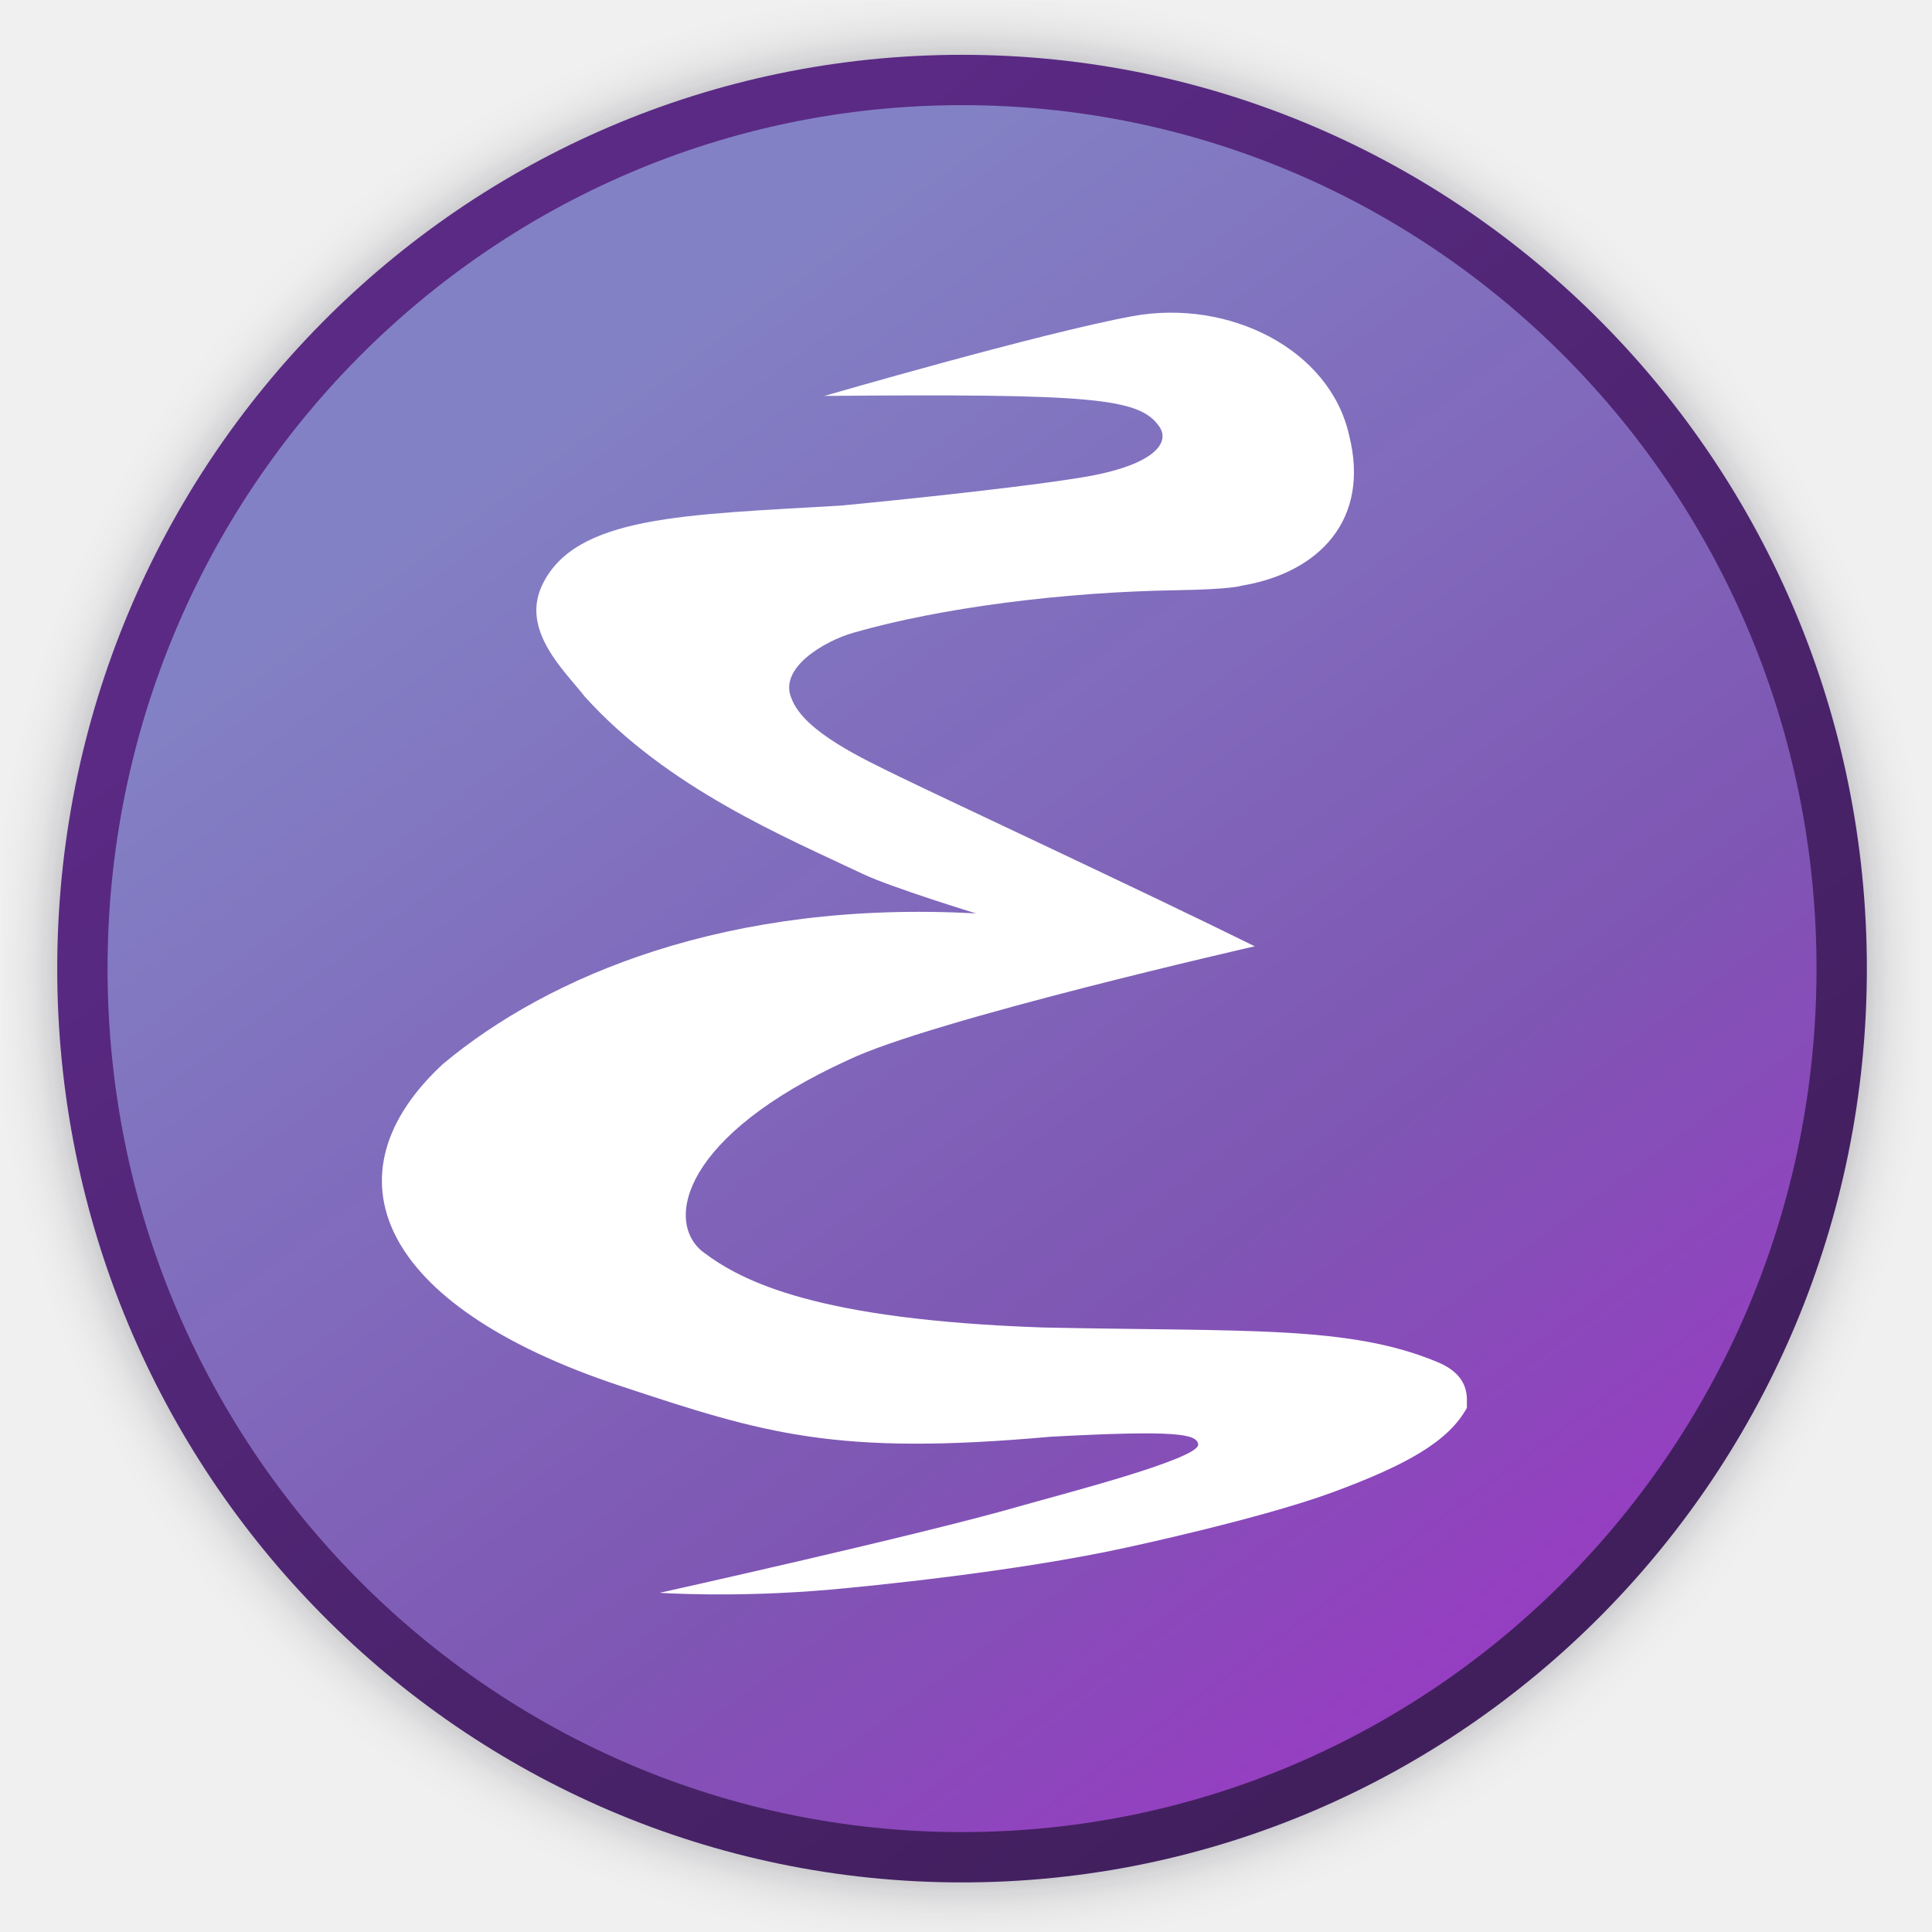
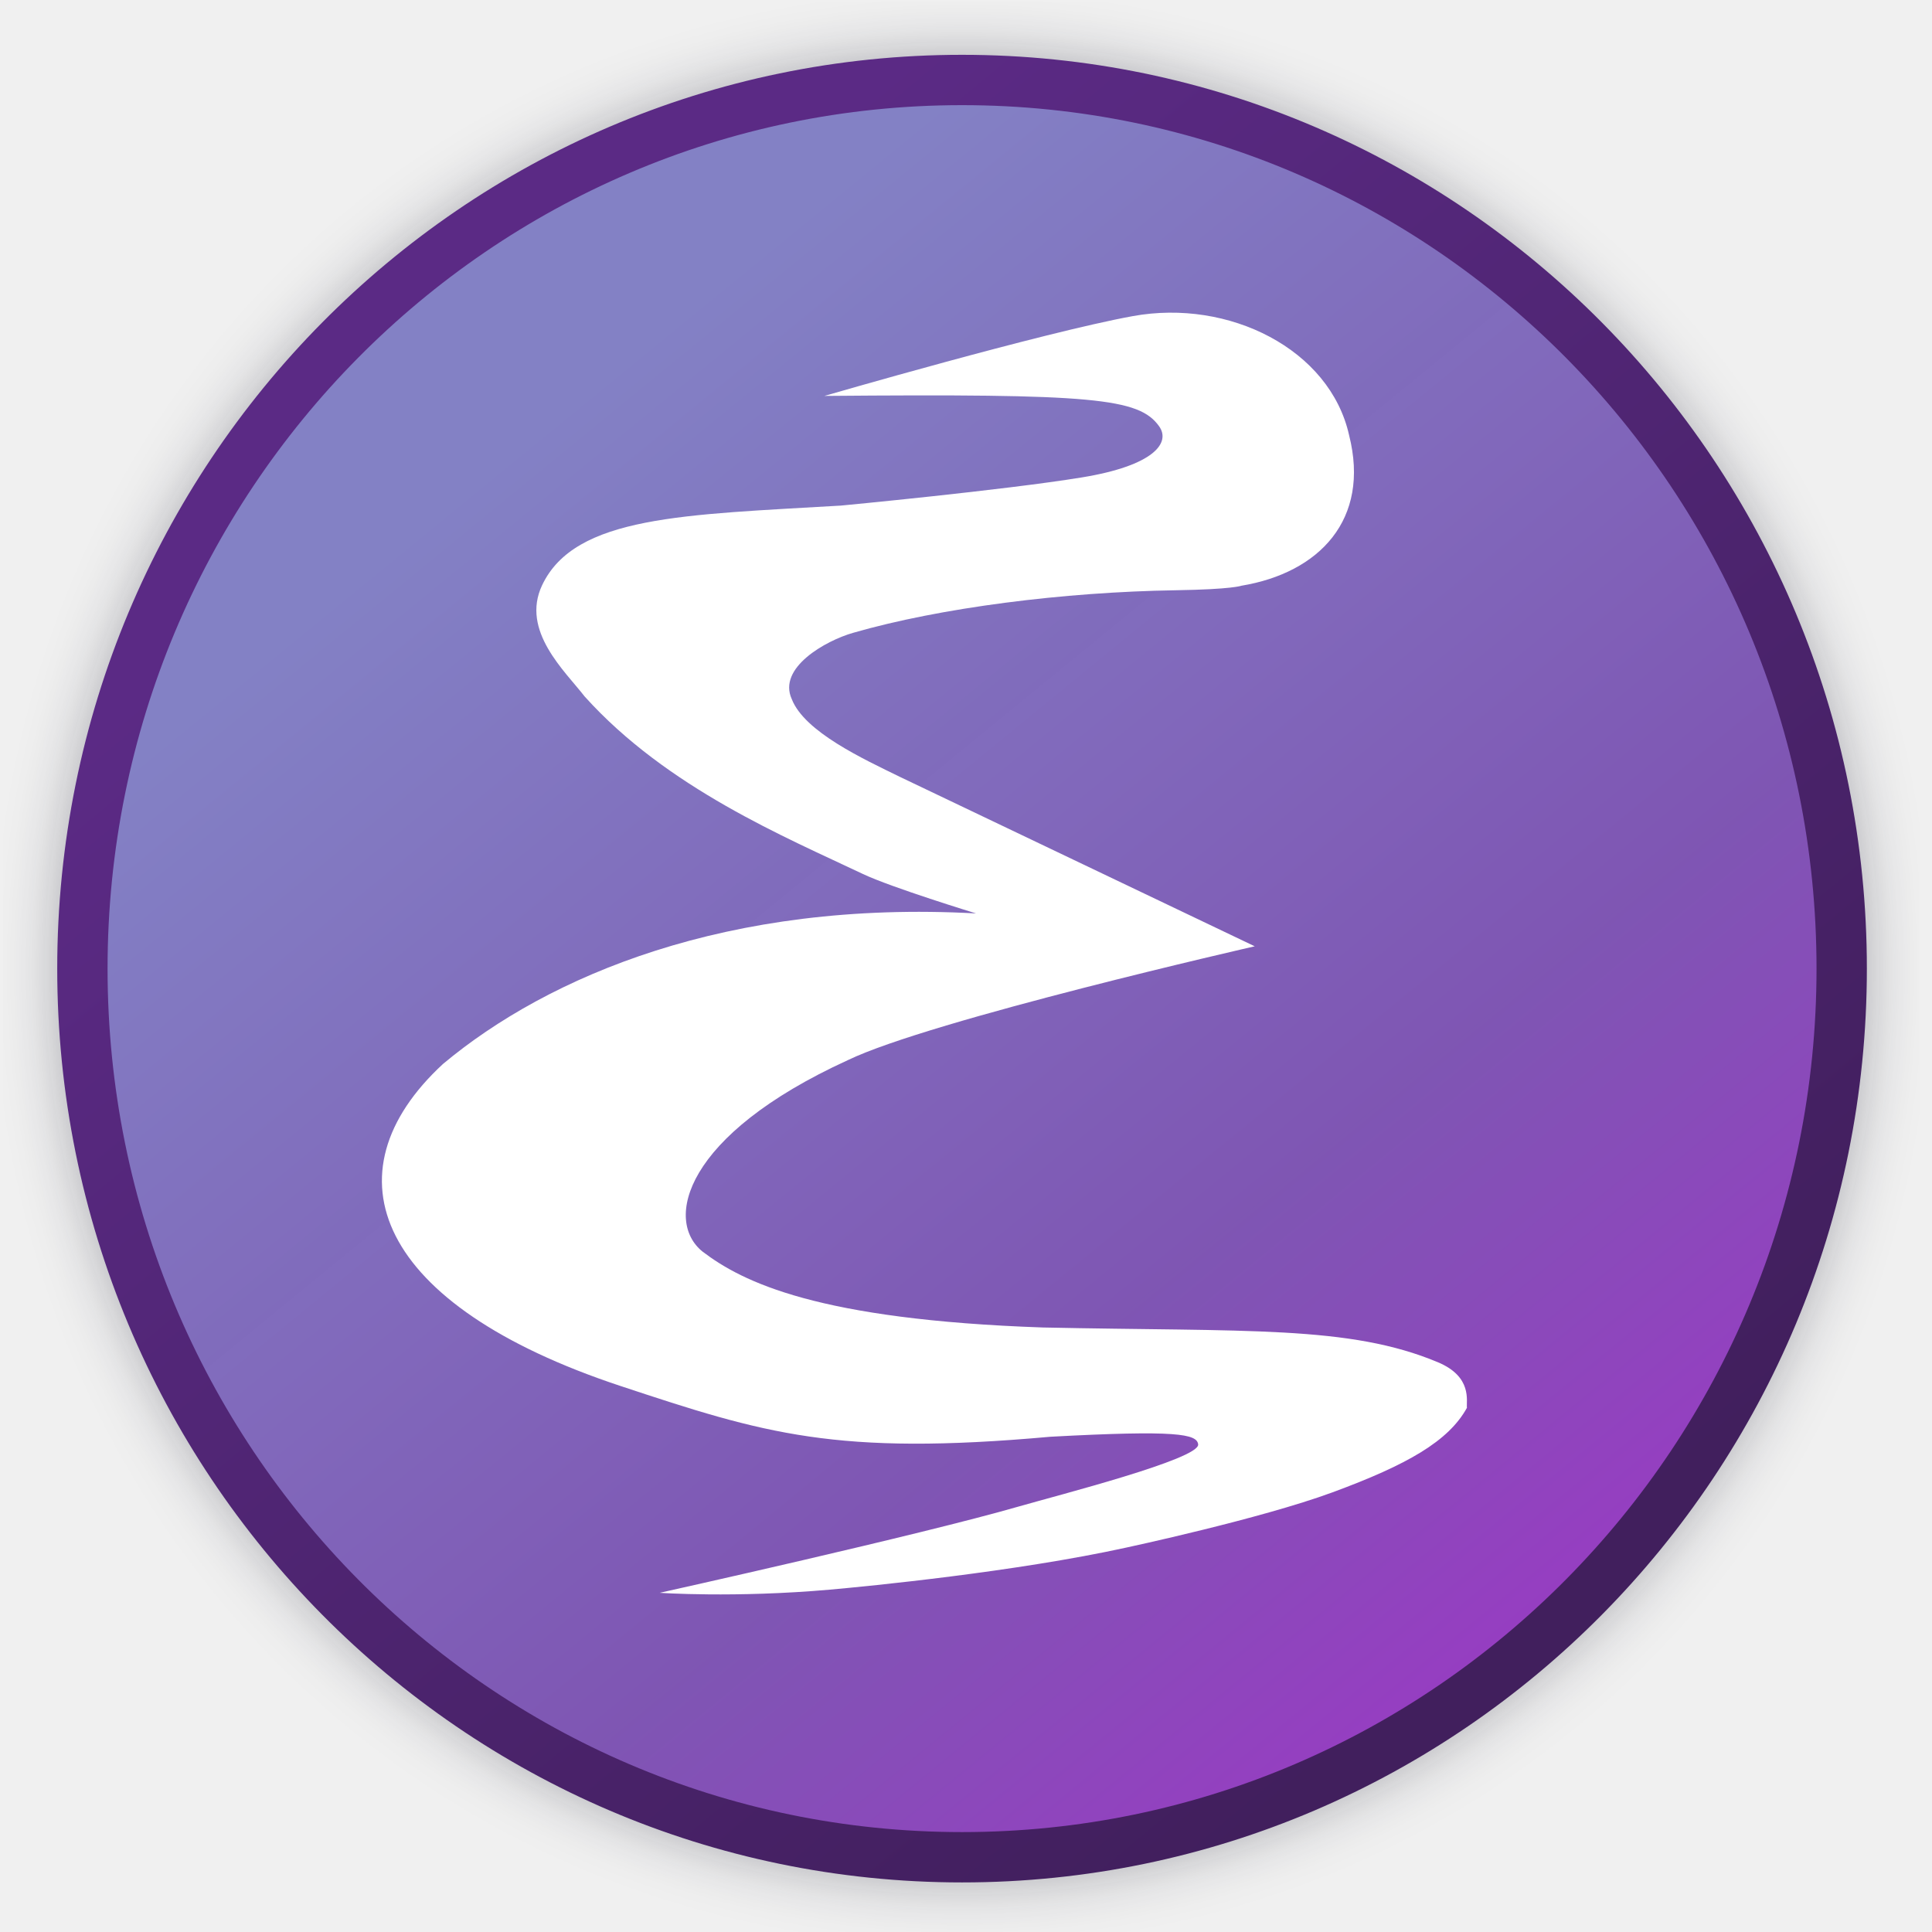
- <svg xmlns="http://www.w3.org/2000/svg" height="48" viewBox=".171 .201 512 512" width="48">
-   <filter id="a" color-interpolation-filters="sRGB" height="1.088" width="1.089" x="-.045" y="-.044">
+ <svg xmlns="http://www.w3.org/2000/svg" height="48" viewBox="0.171 0.201 512 512" width="48">
+   <filter id="A" color-interpolation-filters="sRGB" height="1.088" width="1.089" x="-.045" y="-.044">
    <feGaussianBlur stdDeviation="8.785" />
  </filter>
-   <linearGradient id="b" gradientTransform="matrix(.8738584 0 0 .8281806 246.0076 250.2814)" gradientUnits="userSpaceOnUse" spreadMethod="pad" x1="-122.202" x2="236.614" y1="-161.851" y2="300.74">
+   <linearGradient id="B" gradientUnits="userSpaceOnUse" spreadMethod="pad" x1="139.22" x2="452.774" y1="116.239" y2="499.348">
    <stop offset="0" stop-color="#8381c5" />
    <stop offset=".566" stop-color="#7e55b3" stop-opacity=".996" />
    <stop offset="1" stop-color="#a52ecb" stop-opacity=".992" />
  </linearGradient>
-   <linearGradient id="c" gradientUnits="userSpaceOnUse" x1="444.955" x2="174.692" y1="393.916" y2="67.675">
+   <linearGradient id="C" gradientUnits="userSpaceOnUse" x1="444.955" x2="174.692" y1="393.916" y2="67.675">
    <stop offset="0" stop-color="#411f5d" />
    <stop offset="1" stop-color="#5b2a85" />
  </linearGradient>
-   <path d="m491.669 257.759c0 131.794-105.76 238.635-236.222 238.635s-236.222-106.84-236.222-238.635c0-131.794 105.76-238.635 236.222-238.635s236.222 106.84 236.222 238.635z" style="opacity:.405;fill:#211f46;fill-opacity:.996;stroke:#0a0b1b;stroke-width:8.533;filter:url(#a)" transform="matrix(.9868496 0 0 .9868496 3.034404 2.52504)" />
-   <path d="m488.238 256.895c0 130.061-104.369 235.497-233.115 235.497s-233.115-105.435-233.115-235.497c0-130.061 104.369-235.497 233.115-235.497s233.115 105.435 233.115 235.497z" fill="url(#b)" stroke="url(#c)" stroke-width="13.338" />
-   <path d="m175 422.311s19.738 1.396 45.131-.842c10.283-.906 49.327-4.741 78.517-11.143 0 0 35.59-7.617 54.63-14.633 19.922-7.342 30.764-13.573 35.643-22.402-.213-1.809 1.502-8.224-7.685-12.078-23.489-9.852-50.73-8.07-104.634-9.213-59.777-2.054-79.663-12.06-90.256-20.118-10.158-8.175-5.05-30.793 38.474-50.715 21.924-10.609 107.871-30.187 107.871-30.187-28.945-14.307-82.919-39.459-94.013-44.89-9.731-4.763-25.303-11.936-28.678-20.614-3.827-8.331 9.038-15.507 16.225-17.562 23.145-6.676 55.818-10.825 85.555-11.291 14.947-.234 17.373-1.196 17.373-1.196 20.624-3.421 34.201-17.532 28.545-39.879-5.078-22.81-31.862-36.214-57.314-31.574-23.968 4.37-81.738 21.15-81.738 21.15 71.407-.618 83.359.574 88.697 8.037 3.152 4.407-1.432 10.451-20.477 13.561-20.733 3.386-63.831 7.464-63.831 7.464-41.345 2.455-70.468 2.62-79.203 21.113-5.707 12.082 6.085 22.763 11.254 29.449 21.841 24.289 53.388 37.389 73.695 47.036 7.641 3.63 30.059 10.484 30.059 10.484-65.878-3.623-113.4 16.605-141.276 39.896-31.529 29.163-17.581 63.924 47.012 85.327 38.152 12.642 57.072 18.587 113.981 13.462 33.52-1.807 38.804-.732 39.138 2.019.47 3.872-37.231 13.492-47.524 16.461-26.185 7.553-94.828 22.804-95.171 22.878z" fill="#fff" fill-rule="evenodd" />
+   <path d="M491.669 257.759c0 131.794-105.76 238.635-236.222 238.635S19.226 389.554 19.226 257.759 124.986 19.124 255.448 19.124s236.222 106.84 236.222 238.635z" transform="matrix(.98685 0 0 .98685 3.034404 2.52504)" opacity=".405" fill="#211f46" fill-opacity=".996" stroke="#0a0b1b" stroke-width="8.533" filter="url(#A)" />
+   <path d="M488.238 256.895c0 130.061-104.369 235.497-233.115 235.497S22.008 386.956 22.008 256.895 126.377 21.398 255.123 21.398s233.115 105.435 233.115 235.497z" fill="url(#B)" stroke="url(#C)" stroke-width="13.338" />
+   <path d="M175 422.311s19.738 1.396 45.131-.842c10.283-.906 49.327-4.741 78.517-11.143 0 0 35.59-7.617 54.63-14.633 19.923-7.342 30.764-13.573 35.643-22.402-.213-1.809 1.502-8.224-7.685-12.078-23.489-9.852-50.73-8.07-104.634-9.213-59.777-2.054-79.663-12.06-90.256-20.118-10.158-8.175-5.05-30.793 38.474-50.715 21.924-10.609 107.871-30.187 107.871-30.187l-94.013-44.89c-9.731-4.763-25.303-11.936-28.678-20.614-3.827-8.331 9.038-15.507 16.225-17.562 23.145-6.676 55.818-10.825 85.555-11.291 14.947-.234 17.373-1.196 17.373-1.196 20.624-3.421 34.201-17.532 28.545-39.879-5.078-22.81-31.862-36.214-57.314-31.574-23.968 4.37-81.738 21.15-81.738 21.15 71.408-.618 83.359.574 88.697 8.037 3.152 4.407-1.432 10.451-20.476 13.561-20.733 3.386-63.831 7.464-63.831 7.464-41.345 2.455-70.468 2.62-79.203 21.113-5.707 12.082 6.085 22.763 11.254 29.449 21.841 24.289 53.388 37.389 73.695 47.036 7.641 3.63 30.059 10.484 30.059 10.484-65.878-3.623-113.4 16.605-141.276 39.896-31.529 29.163-17.581 63.924 47.012 85.327 38.152 12.642 57.072 18.587 113.981 13.462 33.52-1.807 38.804-.732 39.138 2.019.471 3.872-37.231 13.492-47.524 16.461-26.185 7.553-94.828 22.804-95.171 22.878z" fill="#fff" fill-rule="evenodd" />
</svg>
